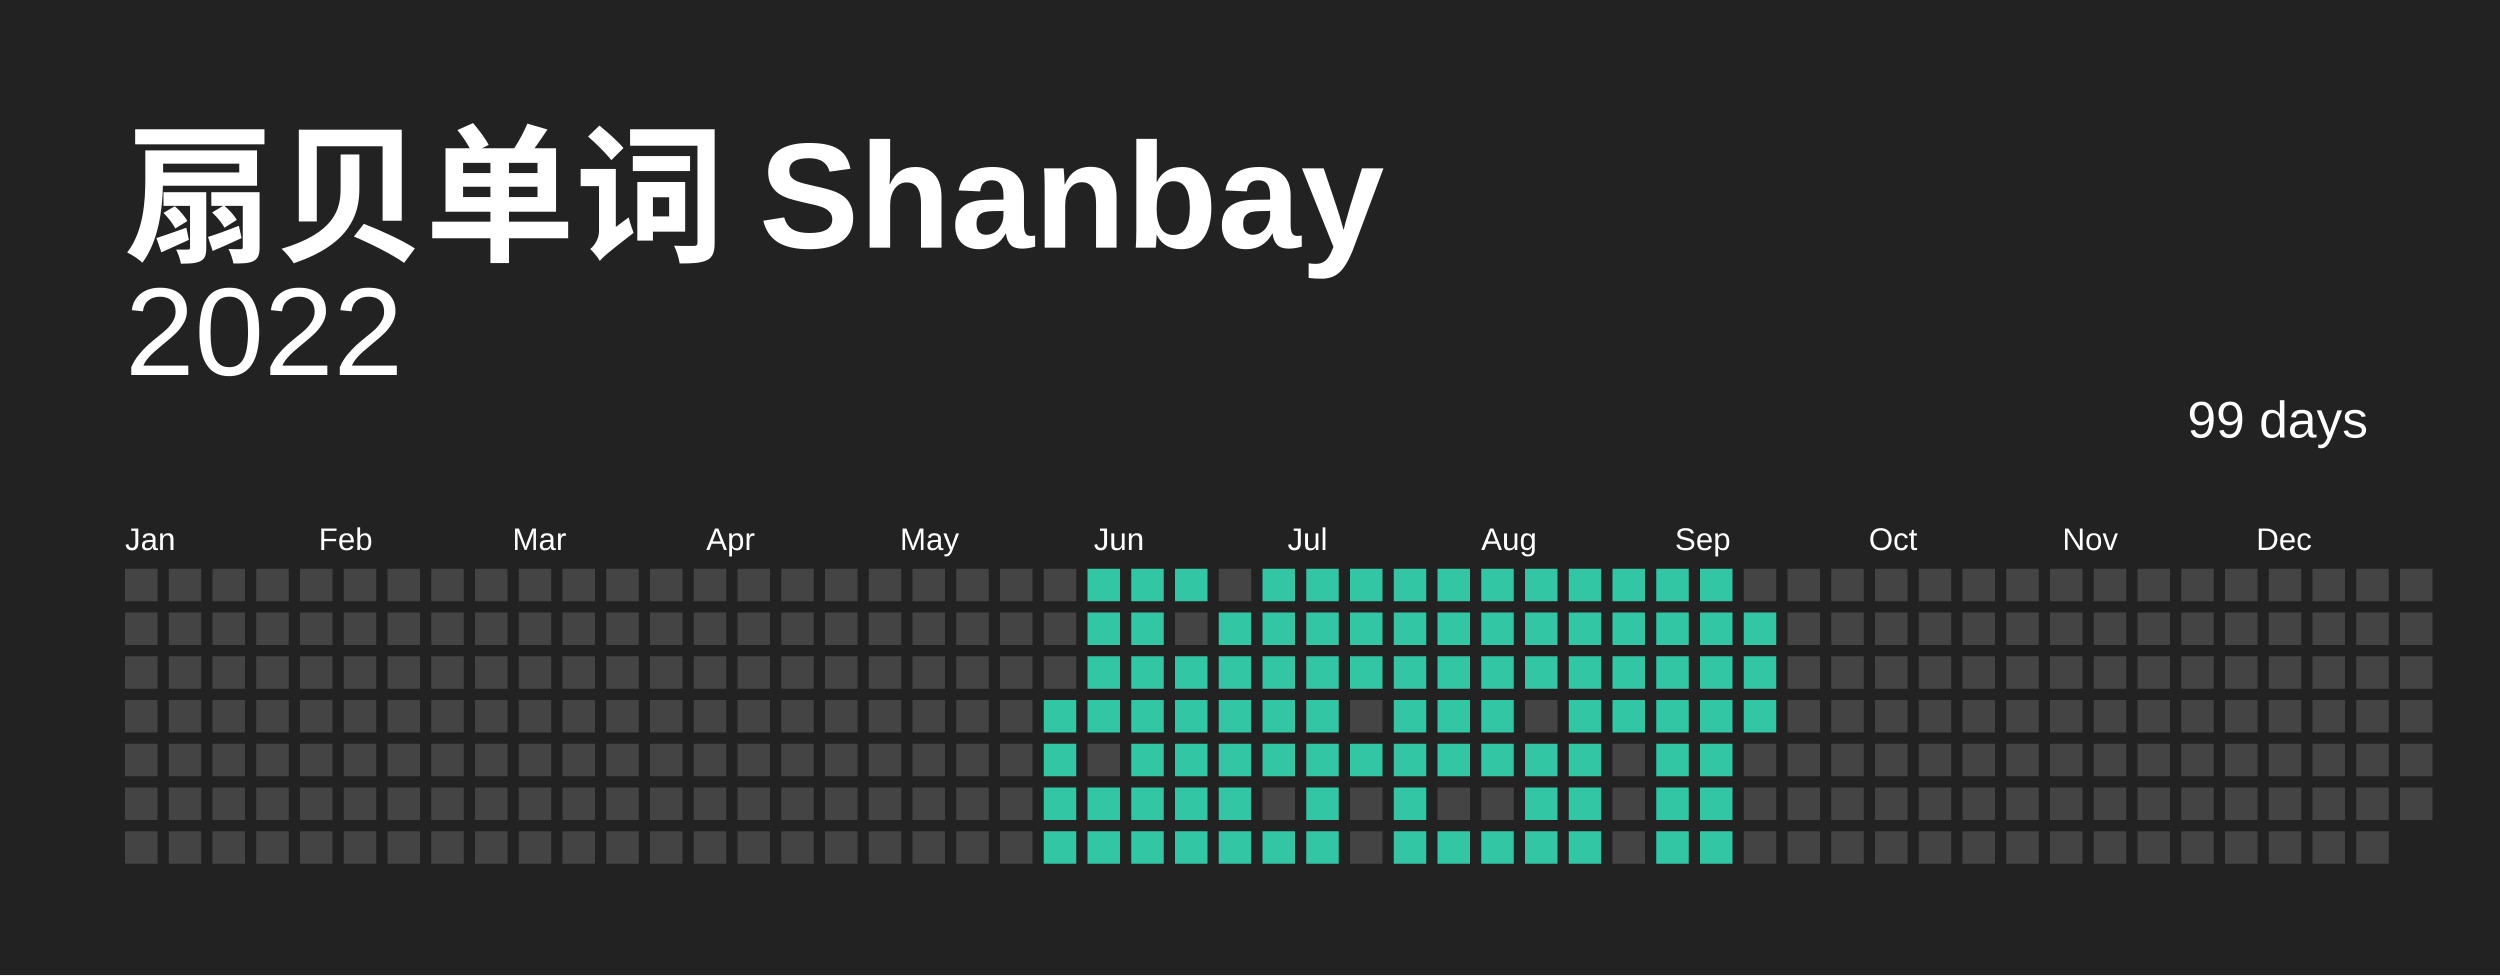
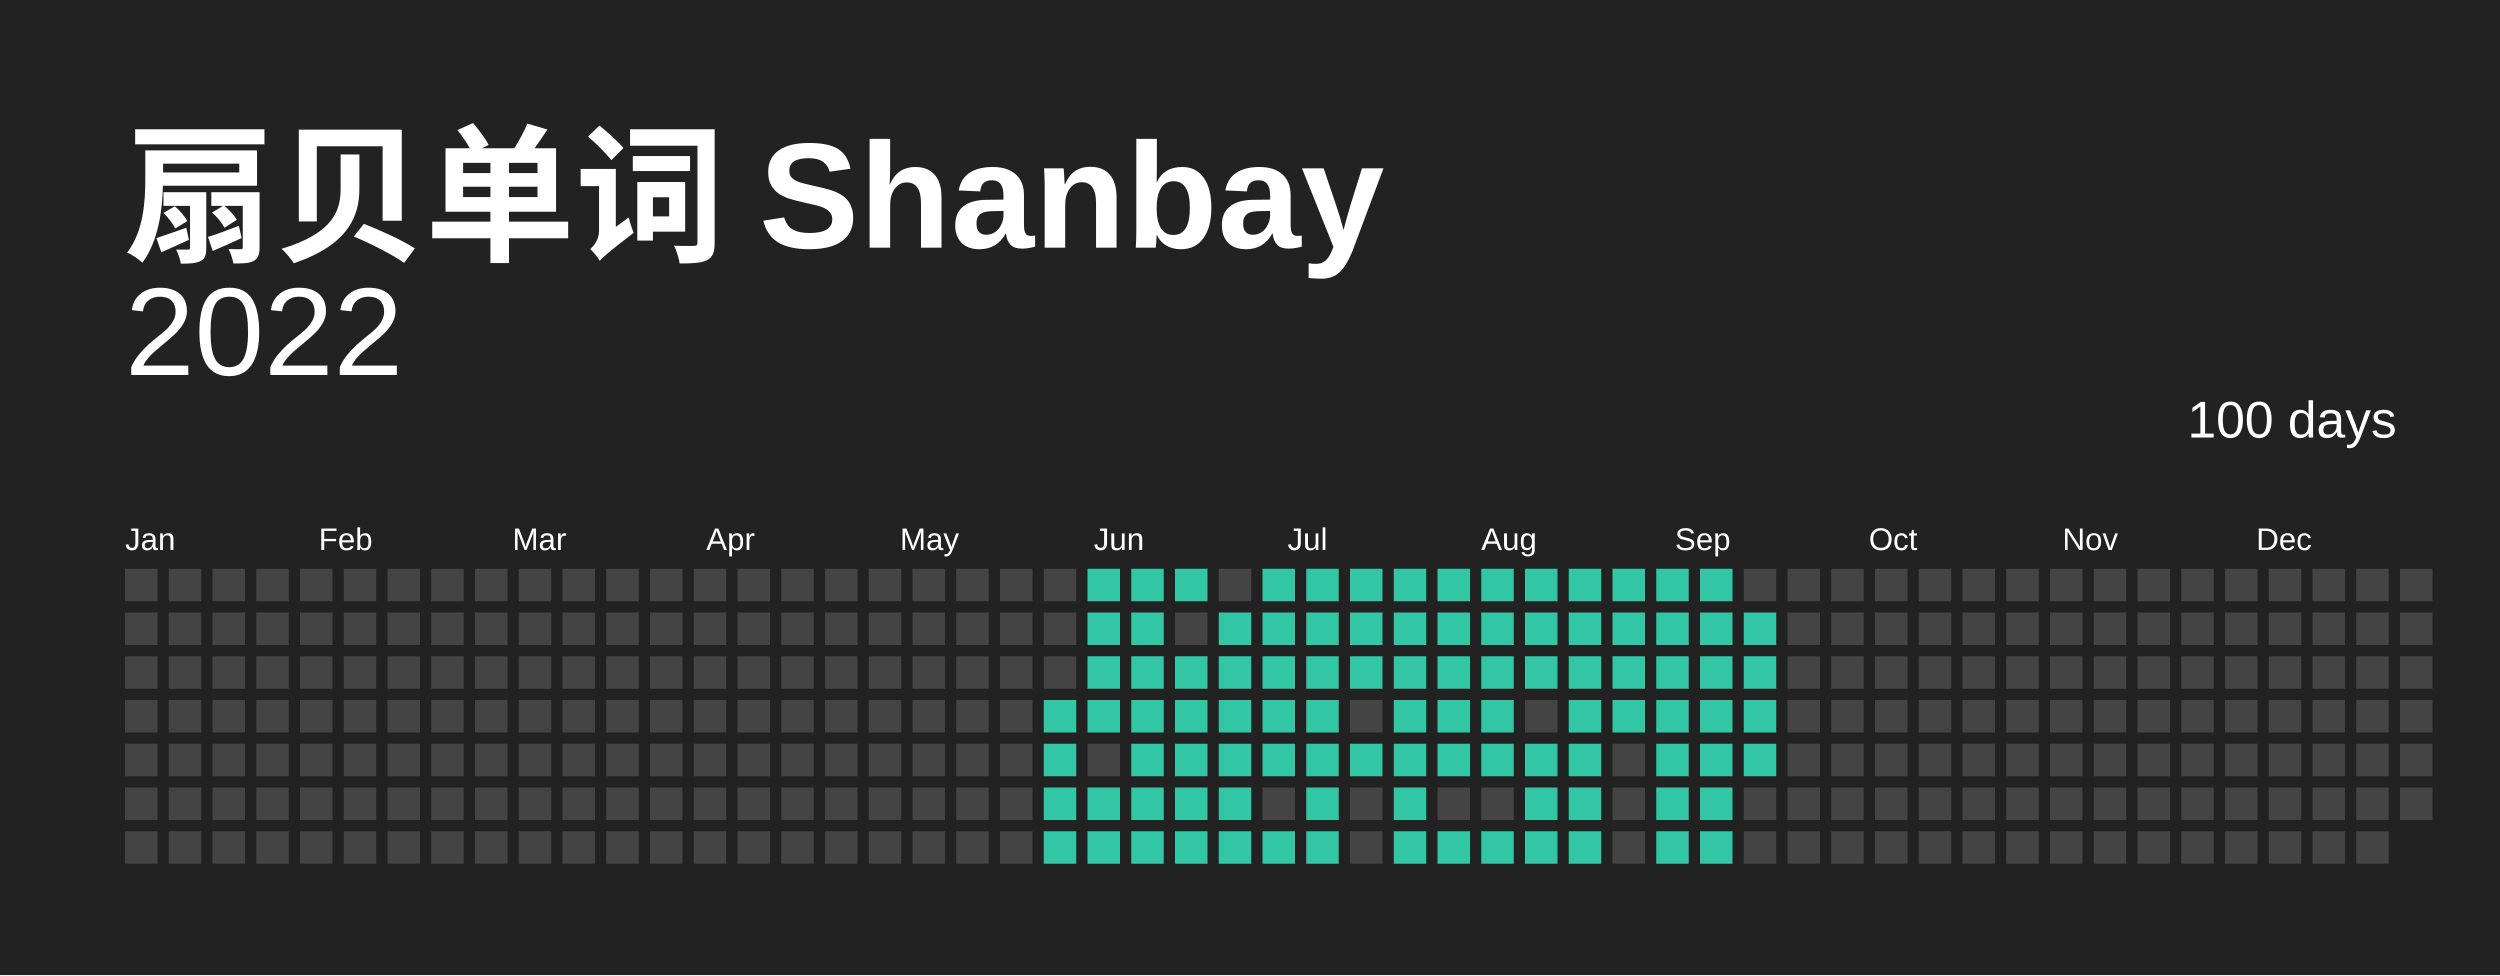
<svg xmlns="http://www.w3.org/2000/svg" baseProfile="full" height="78mm" version="1.1" viewBox="0,0,200,78" width="200mm">
  <defs />
  <rect fill="#222222" height="78" width="200" x="0" y="0" />
  <text fill="#FFFFFF" style="font-size:12px; font-family:Arial; font-weight:bold;" x="10" y="20"> 扇贝单词 Shanbay</text>
  <text alignment-baseline="hanging" fill="#FFFFFF" style="font-size:10.0px; font-family:Arial;" x="10" y="30">2022</text>
-   <text alignment-baseline="hanging" fill="#FFFFFF" style="font-size:4.125px; font-family:Arial;" x="175" y="35">99 days</text>
+   <text alignment-baseline="hanging" fill="#FFFFFF" style="font-size:4.125px; font-family:Arial;" x="175" y="35">100 days</text>
  <text fill="#FFFFFF" style="font-size:2.5px; font-family:Arial" x="10.0" y="44">Jan</text>
  <text fill="#FFFFFF" style="font-size:2.5px; font-family:Arial" x="25.5" y="44">Feb</text>
  <text fill="#FFFFFF" style="font-size:2.5px; font-family:Arial" x="41.0" y="44">Mar</text>
  <text fill="#FFFFFF" style="font-size:2.5px; font-family:Arial" x="56.5" y="44">Apr</text>
  <text fill="#FFFFFF" style="font-size:2.5px; font-family:Arial" x="72.0" y="44">May</text>
  <text fill="#FFFFFF" style="font-size:2.5px; font-family:Arial" x="87.5" y="44">Jun</text>
  <text fill="#FFFFFF" style="font-size:2.5px; font-family:Arial" x="103.0" y="44">Jul</text>
  <text fill="#FFFFFF" style="font-size:2.5px; font-family:Arial" x="118.5" y="44">Aug</text>
  <text fill="#FFFFFF" style="font-size:2.5px; font-family:Arial" x="134.0" y="44">Sep</text>
  <text fill="#FFFFFF" style="font-size:2.5px; font-family:Arial" x="149.5" y="44">Oct</text>
  <text fill="#FFFFFF" style="font-size:2.5px; font-family:Arial" x="165.0" y="44">Nov</text>
  <text fill="#FFFFFF" style="font-size:2.5px; font-family:Arial" x="180.5" y="44">Dec</text>
  <rect fill="#444444" height="2.6" width="2.6" x="10.0" y="45.5" />
  <rect fill="#444444" height="2.6" width="2.6" x="10.0" y="49.0" />
  <rect fill="#444444" height="2.6" width="2.6" x="10.0" y="52.5" />
  <rect fill="#444444" height="2.6" width="2.6" x="10.0" y="56.0" />
  <rect fill="#444444" height="2.6" width="2.6" x="10.0" y="59.5" />
  <rect fill="#444444" height="2.6" width="2.6" x="10.0" y="63.0" />
  <rect fill="#444444" height="2.6" width="2.6" x="10.0" y="66.5" />
  <rect fill="#444444" height="2.6" width="2.6" x="13.5" y="45.5" />
  <rect fill="#444444" height="2.6" width="2.6" x="13.5" y="49.0" />
  <rect fill="#444444" height="2.6" width="2.6" x="13.5" y="52.5" />
  <rect fill="#444444" height="2.6" width="2.6" x="13.5" y="56.0" />
  <rect fill="#444444" height="2.6" width="2.6" x="13.5" y="59.5" />
  <rect fill="#444444" height="2.6" width="2.6" x="13.5" y="63.0" />
  <rect fill="#444444" height="2.6" width="2.6" x="13.5" y="66.5" />
  <rect fill="#444444" height="2.6" width="2.6" x="17.0" y="45.5" />
  <rect fill="#444444" height="2.6" width="2.6" x="17.0" y="49.0" />
  <rect fill="#444444" height="2.6" width="2.6" x="17.0" y="52.5" />
  <rect fill="#444444" height="2.6" width="2.6" x="17.0" y="56.0" />
  <rect fill="#444444" height="2.6" width="2.6" x="17.0" y="59.5" />
  <rect fill="#444444" height="2.6" width="2.6" x="17.0" y="63.0" />
  <rect fill="#444444" height="2.6" width="2.6" x="17.0" y="66.5" />
  <rect fill="#444444" height="2.6" width="2.6" x="20.5" y="45.5" />
  <rect fill="#444444" height="2.6" width="2.6" x="20.5" y="49.0" />
  <rect fill="#444444" height="2.6" width="2.6" x="20.5" y="52.5" />
  <rect fill="#444444" height="2.6" width="2.6" x="20.5" y="56.0" />
  <rect fill="#444444" height="2.6" width="2.6" x="20.5" y="59.5" />
  <rect fill="#444444" height="2.6" width="2.6" x="20.5" y="63.0" />
  <rect fill="#444444" height="2.6" width="2.6" x="20.5" y="66.5" />
  <rect fill="#444444" height="2.6" width="2.6" x="24.0" y="45.5" />
  <rect fill="#444444" height="2.6" width="2.6" x="24.0" y="49.0" />
  <rect fill="#444444" height="2.6" width="2.6" x="24.0" y="52.5" />
  <rect fill="#444444" height="2.6" width="2.6" x="24.0" y="56.0" />
  <rect fill="#444444" height="2.6" width="2.6" x="24.0" y="59.5" />
  <rect fill="#444444" height="2.6" width="2.6" x="24.0" y="63.0" />
  <rect fill="#444444" height="2.6" width="2.6" x="24.0" y="66.5" />
  <rect fill="#444444" height="2.6" width="2.6" x="27.5" y="45.5" />
  <rect fill="#444444" height="2.6" width="2.6" x="27.5" y="49.0" />
  <rect fill="#444444" height="2.6" width="2.6" x="27.5" y="52.5" />
  <rect fill="#444444" height="2.6" width="2.6" x="27.5" y="56.0" />
  <rect fill="#444444" height="2.6" width="2.6" x="27.5" y="59.5" />
  <rect fill="#444444" height="2.6" width="2.6" x="27.5" y="63.0" />
  <rect fill="#444444" height="2.6" width="2.6" x="27.5" y="66.5" />
  <rect fill="#444444" height="2.6" width="2.6" x="31.0" y="45.5" />
  <rect fill="#444444" height="2.6" width="2.6" x="31.0" y="49.0" />
  <rect fill="#444444" height="2.6" width="2.6" x="31.0" y="52.5" />
  <rect fill="#444444" height="2.6" width="2.6" x="31.0" y="56.0" />
  <rect fill="#444444" height="2.6" width="2.6" x="31.0" y="59.5" />
  <rect fill="#444444" height="2.6" width="2.6" x="31.0" y="63.0" />
  <rect fill="#444444" height="2.6" width="2.6" x="31.0" y="66.5" />
  <rect fill="#444444" height="2.6" width="2.6" x="34.5" y="45.5" />
  <rect fill="#444444" height="2.6" width="2.6" x="34.5" y="49.0" />
  <rect fill="#444444" height="2.6" width="2.6" x="34.5" y="52.5" />
  <rect fill="#444444" height="2.6" width="2.6" x="34.5" y="56.0" />
  <rect fill="#444444" height="2.6" width="2.6" x="34.5" y="59.5" />
  <rect fill="#444444" height="2.6" width="2.6" x="34.5" y="63.0" />
  <rect fill="#444444" height="2.6" width="2.6" x="34.5" y="66.5" />
  <rect fill="#444444" height="2.6" width="2.6" x="38.0" y="45.5" />
  <rect fill="#444444" height="2.6" width="2.6" x="38.0" y="49.0" />
  <rect fill="#444444" height="2.6" width="2.6" x="38.0" y="52.5" />
  <rect fill="#444444" height="2.6" width="2.6" x="38.0" y="56.0" />
  <rect fill="#444444" height="2.6" width="2.6" x="38.0" y="59.5" />
  <rect fill="#444444" height="2.6" width="2.6" x="38.0" y="63.0" />
  <rect fill="#444444" height="2.6" width="2.6" x="38.0" y="66.5" />
  <rect fill="#444444" height="2.6" width="2.6" x="41.5" y="45.5" />
  <rect fill="#444444" height="2.6" width="2.6" x="41.5" y="49.0" />
  <rect fill="#444444" height="2.6" width="2.6" x="41.5" y="52.5" />
  <rect fill="#444444" height="2.6" width="2.6" x="41.5" y="56.0" />
  <rect fill="#444444" height="2.6" width="2.6" x="41.5" y="59.5" />
  <rect fill="#444444" height="2.6" width="2.6" x="41.5" y="63.0" />
  <rect fill="#444444" height="2.6" width="2.6" x="41.5" y="66.5" />
  <rect fill="#444444" height="2.6" width="2.6" x="45.0" y="45.5" />
  <rect fill="#444444" height="2.6" width="2.6" x="45.0" y="49.0" />
  <rect fill="#444444" height="2.6" width="2.6" x="45.0" y="52.5" />
  <rect fill="#444444" height="2.6" width="2.6" x="45.0" y="56.0" />
  <rect fill="#444444" height="2.6" width="2.6" x="45.0" y="59.5" />
  <rect fill="#444444" height="2.6" width="2.6" x="45.0" y="63.0" />
  <rect fill="#444444" height="2.6" width="2.6" x="45.0" y="66.5" />
  <rect fill="#444444" height="2.6" width="2.6" x="48.5" y="45.5" />
  <rect fill="#444444" height="2.6" width="2.6" x="48.5" y="49.0" />
  <rect fill="#444444" height="2.6" width="2.6" x="48.5" y="52.5" />
  <rect fill="#444444" height="2.6" width="2.6" x="48.5" y="56.0" />
  <rect fill="#444444" height="2.6" width="2.6" x="48.5" y="59.5" />
  <rect fill="#444444" height="2.6" width="2.6" x="48.5" y="63.0" />
  <rect fill="#444444" height="2.6" width="2.6" x="48.5" y="66.5" />
  <rect fill="#444444" height="2.6" width="2.6" x="52.0" y="45.5" />
  <rect fill="#444444" height="2.6" width="2.6" x="52.0" y="49.0" />
  <rect fill="#444444" height="2.6" width="2.6" x="52.0" y="52.5" />
  <rect fill="#444444" height="2.6" width="2.6" x="52.0" y="56.0" />
  <rect fill="#444444" height="2.6" width="2.6" x="52.0" y="59.5" />
  <rect fill="#444444" height="2.6" width="2.6" x="52.0" y="63.0" />
  <rect fill="#444444" height="2.6" width="2.6" x="52.0" y="66.5" />
  <rect fill="#444444" height="2.6" width="2.6" x="55.5" y="45.5" />
  <rect fill="#444444" height="2.6" width="2.6" x="55.5" y="49.0" />
  <rect fill="#444444" height="2.6" width="2.6" x="55.5" y="52.5" />
  <rect fill="#444444" height="2.6" width="2.6" x="55.5" y="56.0" />
  <rect fill="#444444" height="2.6" width="2.6" x="55.5" y="59.5" />
  <rect fill="#444444" height="2.6" width="2.6" x="55.5" y="63.0" />
  <rect fill="#444444" height="2.6" width="2.6" x="55.5" y="66.5" />
  <rect fill="#444444" height="2.6" width="2.6" x="59.0" y="45.5" />
  <rect fill="#444444" height="2.6" width="2.6" x="59.0" y="49.0" />
  <rect fill="#444444" height="2.6" width="2.6" x="59.0" y="52.5" />
  <rect fill="#444444" height="2.6" width="2.6" x="59.0" y="56.0" />
  <rect fill="#444444" height="2.6" width="2.6" x="59.0" y="59.5" />
  <rect fill="#444444" height="2.6" width="2.6" x="59.0" y="63.0" />
  <rect fill="#444444" height="2.6" width="2.6" x="59.0" y="66.5" />
  <rect fill="#444444" height="2.6" width="2.6" x="62.5" y="45.5" />
  <rect fill="#444444" height="2.6" width="2.6" x="62.5" y="49.0" />
  <rect fill="#444444" height="2.6" width="2.6" x="62.5" y="52.5" />
  <rect fill="#444444" height="2.6" width="2.6" x="62.5" y="56.0" />
  <rect fill="#444444" height="2.6" width="2.6" x="62.5" y="59.5" />
  <rect fill="#444444" height="2.6" width="2.6" x="62.5" y="63.0" />
  <rect fill="#444444" height="2.6" width="2.6" x="62.5" y="66.5" />
  <rect fill="#444444" height="2.6" width="2.6" x="66.0" y="45.5" />
  <rect fill="#444444" height="2.6" width="2.6" x="66.0" y="49.0" />
  <rect fill="#444444" height="2.6" width="2.6" x="66.0" y="52.5" />
  <rect fill="#444444" height="2.6" width="2.6" x="66.0" y="56.0" />
  <rect fill="#444444" height="2.6" width="2.6" x="66.0" y="59.5" />
  <rect fill="#444444" height="2.6" width="2.6" x="66.0" y="63.0" />
  <rect fill="#444444" height="2.6" width="2.6" x="66.0" y="66.5" />
  <rect fill="#444444" height="2.6" width="2.6" x="69.5" y="45.5" />
  <rect fill="#444444" height="2.6" width="2.6" x="69.5" y="49.0" />
  <rect fill="#444444" height="2.6" width="2.6" x="69.5" y="52.5" />
  <rect fill="#444444" height="2.6" width="2.6" x="69.5" y="56.0" />
  <rect fill="#444444" height="2.6" width="2.6" x="69.5" y="59.5" />
  <rect fill="#444444" height="2.6" width="2.6" x="69.5" y="63.0" />
  <rect fill="#444444" height="2.6" width="2.6" x="69.5" y="66.5" />
  <rect fill="#444444" height="2.6" width="2.6" x="73.0" y="45.5" />
  <rect fill="#444444" height="2.6" width="2.6" x="73.0" y="49.0" />
  <rect fill="#444444" height="2.6" width="2.6" x="73.0" y="52.5" />
  <rect fill="#444444" height="2.6" width="2.6" x="73.0" y="56.0" />
  <rect fill="#444444" height="2.6" width="2.6" x="73.0" y="59.5" />
  <rect fill="#444444" height="2.6" width="2.6" x="73.0" y="63.0" />
  <rect fill="#444444" height="2.6" width="2.6" x="73.0" y="66.5" />
  <rect fill="#444444" height="2.6" width="2.6" x="76.5" y="45.5" />
  <rect fill="#444444" height="2.6" width="2.6" x="76.5" y="49.0" />
  <rect fill="#444444" height="2.6" width="2.6" x="76.5" y="52.5" />
  <rect fill="#444444" height="2.6" width="2.6" x="76.5" y="56.0" />
  <rect fill="#444444" height="2.6" width="2.6" x="76.5" y="59.5" />
  <rect fill="#444444" height="2.6" width="2.6" x="76.5" y="63.0" />
  <rect fill="#444444" height="2.6" width="2.6" x="76.5" y="66.5" />
  <rect fill="#444444" height="2.6" width="2.6" x="80.0" y="45.5" />
  <rect fill="#444444" height="2.6" width="2.6" x="80.0" y="49.0" />
  <rect fill="#444444" height="2.6" width="2.6" x="80.0" y="52.5" />
  <rect fill="#444444" height="2.6" width="2.6" x="80.0" y="56.0" />
  <rect fill="#444444" height="2.6" width="2.6" x="80.0" y="59.5" />
  <rect fill="#444444" height="2.6" width="2.6" x="80.0" y="63.0" />
  <rect fill="#444444" height="2.6" width="2.6" x="80.0" y="66.5" />
  <rect fill="#444444" height="2.6" width="2.6" x="83.5" y="45.5" />
  <rect fill="#444444" height="2.6" width="2.6" x="83.5" y="49.0" />
  <rect fill="#444444" height="2.6" width="2.6" x="83.5" y="52.5" />
  <rect fill="#33C6A4" height="2.6" width="2.6" x="83.5" y="56.0" />
  <rect fill="#33C6A4" height="2.6" width="2.6" x="83.5" y="59.5" />
  <rect fill="#33C6A4" height="2.6" width="2.6" x="83.5" y="63.0" />
  <rect fill="#33C6A4" height="2.6" width="2.6" x="83.5" y="66.5" />
  <rect fill="#33C6A4" height="2.6" width="2.6" x="87.0" y="45.5" />
  <rect fill="#33C6A4" height="2.6" width="2.6" x="87.0" y="49.0" />
  <rect fill="#33C6A4" height="2.6" width="2.6" x="87.0" y="52.5" />
  <rect fill="#33C6A4" height="2.6" width="2.6" x="87.0" y="56.0" />
  <rect fill="#444444" height="2.6" width="2.6" x="87.0" y="59.5" />
  <rect fill="#33C6A4" height="2.6" width="2.6" x="87.0" y="63.0" />
  <rect fill="#33C6A4" height="2.6" width="2.6" x="87.0" y="66.5" />
  <rect fill="#33C6A4" height="2.6" width="2.6" x="90.5" y="45.5" />
  <rect fill="#33C6A4" height="2.6" width="2.6" x="90.5" y="49.0" />
  <rect fill="#33C6A4" height="2.6" width="2.6" x="90.5" y="52.5" />
  <rect fill="#33C6A4" height="2.6" width="2.6" x="90.5" y="56.0" />
  <rect fill="#33C6A4" height="2.6" width="2.6" x="90.5" y="59.5" />
  <rect fill="#33C6A4" height="2.6" width="2.6" x="90.5" y="63.0" />
  <rect fill="#33C6A4" height="2.6" width="2.6" x="90.5" y="66.5" />
  <rect fill="#33C6A4" height="2.6" width="2.6" x="94.0" y="45.5" />
  <rect fill="#444444" height="2.6" width="2.6" x="94.0" y="49.0" />
  <rect fill="#33C6A4" height="2.6" width="2.6" x="94.0" y="52.5" />
  <rect fill="#33C6A4" height="2.6" width="2.6" x="94.0" y="56.0" />
  <rect fill="#33C6A4" height="2.6" width="2.6" x="94.0" y="59.5" />
  <rect fill="#33C6A4" height="2.6" width="2.6" x="94.0" y="63.0" />
  <rect fill="#33C6A4" height="2.6" width="2.6" x="94.0" y="66.5" />
  <rect fill="#444444" height="2.6" width="2.6" x="97.5" y="45.5" />
  <rect fill="#33C6A4" height="2.6" width="2.6" x="97.5" y="49.0" />
  <rect fill="#33C6A4" height="2.6" width="2.6" x="97.5" y="52.5" />
  <rect fill="#33C6A4" height="2.6" width="2.6" x="97.5" y="56.0" />
  <rect fill="#33C6A4" height="2.6" width="2.6" x="97.5" y="59.5" />
  <rect fill="#33C6A4" height="2.6" width="2.6" x="97.5" y="63.0" />
  <rect fill="#33C6A4" height="2.6" width="2.6" x="97.5" y="66.5" />
  <rect fill="#33C6A4" height="2.6" width="2.6" x="101.0" y="45.5" />
  <rect fill="#33C6A4" height="2.6" width="2.6" x="101.0" y="49.0" />
  <rect fill="#33C6A4" height="2.6" width="2.6" x="101.0" y="52.5" />
  <rect fill="#33C6A4" height="2.6" width="2.6" x="101.0" y="56.0" />
  <rect fill="#33C6A4" height="2.6" width="2.6" x="101.0" y="59.5" />
  <rect fill="#444444" height="2.6" width="2.6" x="101.0" y="63.0" />
  <rect fill="#33C6A4" height="2.6" width="2.6" x="101.0" y="66.5" />
  <rect fill="#33C6A4" height="2.6" width="2.6" x="104.5" y="45.5" />
  <rect fill="#33C6A4" height="2.6" width="2.6" x="104.5" y="49.0" />
  <rect fill="#33C6A4" height="2.6" width="2.6" x="104.5" y="52.5" />
  <rect fill="#33C6A4" height="2.6" width="2.6" x="104.5" y="56.0" />
  <rect fill="#33C6A4" height="2.6" width="2.6" x="104.5" y="59.5" />
  <rect fill="#33C6A4" height="2.6" width="2.6" x="104.5" y="63.0" />
  <rect fill="#33C6A4" height="2.6" width="2.6" x="104.5" y="66.5" />
  <rect fill="#33C6A4" height="2.6" width="2.6" x="108.0" y="45.5" />
  <rect fill="#33C6A4" height="2.6" width="2.6" x="108.0" y="49.0" />
  <rect fill="#33C6A4" height="2.6" width="2.6" x="108.0" y="52.5" />
  <rect fill="#444444" height="2.6" width="2.6" x="108.0" y="56.0" />
  <rect fill="#33C6A4" height="2.6" width="2.6" x="108.0" y="59.5" />
  <rect fill="#444444" height="2.6" width="2.6" x="108.0" y="63.0" />
  <rect fill="#444444" height="2.6" width="2.6" x="108.0" y="66.5" />
  <rect fill="#33C6A4" height="2.6" width="2.6" x="111.5" y="45.5" />
  <rect fill="#33C6A4" height="2.6" width="2.6" x="111.5" y="49.0" />
  <rect fill="#33C6A4" height="2.6" width="2.6" x="111.5" y="52.5" />
  <rect fill="#33C6A4" height="2.6" width="2.6" x="111.5" y="56.0" />
  <rect fill="#33C6A4" height="2.6" width="2.6" x="111.5" y="59.5" />
  <rect fill="#33C6A4" height="2.6" width="2.6" x="111.5" y="63.0" />
  <rect fill="#33C6A4" height="2.6" width="2.6" x="111.5" y="66.5" />
  <rect fill="#33C6A4" height="2.6" width="2.6" x="115.0" y="45.5" />
  <rect fill="#33C6A4" height="2.6" width="2.6" x="115.0" y="49.0" />
  <rect fill="#33C6A4" height="2.6" width="2.6" x="115.0" y="52.5" />
  <rect fill="#33C6A4" height="2.6" width="2.6" x="115.0" y="56.0" />
  <rect fill="#33C6A4" height="2.6" width="2.6" x="115.0" y="59.5" />
  <rect fill="#444444" height="2.6" width="2.6" x="115.0" y="63.0" />
  <rect fill="#33C6A4" height="2.6" width="2.6" x="115.0" y="66.5" />
  <rect fill="#33C6A4" height="2.6" width="2.6" x="118.5" y="45.5" />
  <rect fill="#33C6A4" height="2.6" width="2.6" x="118.5" y="49.0" />
  <rect fill="#33C6A4" height="2.6" width="2.6" x="118.5" y="52.5" />
  <rect fill="#33C6A4" height="2.6" width="2.6" x="118.5" y="56.0" />
  <rect fill="#33C6A4" height="2.6" width="2.6" x="118.5" y="59.5" />
  <rect fill="#444444" height="2.6" width="2.6" x="118.5" y="63.0" />
  <rect fill="#33C6A4" height="2.6" width="2.6" x="118.5" y="66.5" />
  <rect fill="#33C6A4" height="2.6" width="2.6" x="122.0" y="45.5" />
  <rect fill="#33C6A4" height="2.6" width="2.6" x="122.0" y="49.0" />
  <rect fill="#33C6A4" height="2.6" width="2.6" x="122.0" y="52.5" />
  <rect fill="#444444" height="2.6" width="2.6" x="122.0" y="56.0" />
  <rect fill="#33C6A4" height="2.6" width="2.6" x="122.0" y="59.5" />
  <rect fill="#33C6A4" height="2.6" width="2.6" x="122.0" y="63.0" />
  <rect fill="#33C6A4" height="2.6" width="2.6" x="122.0" y="66.5" />
  <rect fill="#33C6A4" height="2.6" width="2.6" x="125.5" y="45.5" />
  <rect fill="#33C6A4" height="2.6" width="2.6" x="125.5" y="49.0" />
  <rect fill="#33C6A4" height="2.6" width="2.6" x="125.5" y="52.5" />
  <rect fill="#33C6A4" height="2.6" width="2.6" x="125.5" y="56.0" />
  <rect fill="#33C6A4" height="2.6" width="2.6" x="125.5" y="59.5" />
  <rect fill="#33C6A4" height="2.6" width="2.6" x="125.5" y="63.0" />
  <rect fill="#33C6A4" height="2.6" width="2.6" x="125.5" y="66.5" />
  <rect fill="#33C6A4" height="2.6" width="2.6" x="129.0" y="45.5" />
  <rect fill="#33C6A4" height="2.6" width="2.6" x="129.0" y="49.0" />
  <rect fill="#33C6A4" height="2.6" width="2.6" x="129.0" y="52.5" />
  <rect fill="#33C6A4" height="2.6" width="2.6" x="129.0" y="56.0" />
  <rect fill="#444444" height="2.6" width="2.6" x="129.0" y="59.5" />
  <rect fill="#444444" height="2.6" width="2.6" x="129.0" y="63.0" />
  <rect fill="#444444" height="2.6" width="2.6" x="129.0" y="66.5" />
  <rect fill="#33C6A4" height="2.6" width="2.6" x="132.5" y="45.5" />
  <rect fill="#33C6A4" height="2.6" width="2.6" x="132.5" y="49.0" />
  <rect fill="#33C6A4" height="2.6" width="2.6" x="132.5" y="52.5" />
  <rect fill="#33C6A4" height="2.6" width="2.6" x="132.5" y="56.0" />
  <rect fill="#33C6A4" height="2.6" width="2.6" x="132.5" y="59.5" />
  <rect fill="#33C6A4" height="2.6" width="2.6" x="132.5" y="63.0" />
  <rect fill="#33C6A4" height="2.6" width="2.6" x="132.5" y="66.5" />
  <rect fill="#33C6A4" height="2.6" width="2.6" x="136.0" y="45.5" />
  <rect fill="#33C6A4" height="2.6" width="2.6" x="136.0" y="49.0" />
  <rect fill="#33C6A4" height="2.6" width="2.6" x="136.0" y="52.5" />
  <rect fill="#33C6A4" height="2.6" width="2.6" x="136.0" y="56.0" />
  <rect fill="#33C6A4" height="2.6" width="2.6" x="136.0" y="59.5" />
  <rect fill="#33C6A4" height="2.6" width="2.6" x="136.0" y="63.0" />
  <rect fill="#33C6A4" height="2.6" width="2.6" x="136.0" y="66.5" />
  <rect fill="#444444" height="2.6" width="2.6" x="139.5" y="45.5" />
  <rect fill="#33C6A4" height="2.6" width="2.6" x="139.5" y="49.0" />
  <rect fill="#33C6A4" height="2.6" width="2.6" x="139.5" y="52.5" />
  <rect fill="#33C6A4" height="2.6" width="2.6" x="139.5" y="56.0" />
-   <rect fill="#444444" height="2.6" width="2.6" x="139.5" y="59.5" />
+   <rect fill="#33C6A4" height="2.6" width="2.6" x="139.5" y="59.5" />
  <rect fill="#444444" height="2.6" width="2.6" x="139.5" y="63.0" />
  <rect fill="#444444" height="2.6" width="2.6" x="139.5" y="66.5" />
  <rect fill="#444444" height="2.6" width="2.6" x="143.0" y="45.5" />
  <rect fill="#444444" height="2.6" width="2.6" x="143.0" y="49.0" />
  <rect fill="#444444" height="2.6" width="2.6" x="143.0" y="52.5" />
  <rect fill="#444444" height="2.6" width="2.6" x="143.0" y="56.0" />
  <rect fill="#444444" height="2.6" width="2.6" x="143.0" y="59.5" />
  <rect fill="#444444" height="2.6" width="2.6" x="143.0" y="63.0" />
  <rect fill="#444444" height="2.6" width="2.6" x="143.0" y="66.5" />
  <rect fill="#444444" height="2.6" width="2.6" x="146.5" y="45.5" />
  <rect fill="#444444" height="2.6" width="2.6" x="146.5" y="49.0" />
  <rect fill="#444444" height="2.6" width="2.6" x="146.5" y="52.5" />
  <rect fill="#444444" height="2.6" width="2.6" x="146.5" y="56.0" />
  <rect fill="#444444" height="2.6" width="2.6" x="146.5" y="59.5" />
  <rect fill="#444444" height="2.6" width="2.6" x="146.5" y="63.0" />
  <rect fill="#444444" height="2.6" width="2.6" x="146.5" y="66.5" />
  <rect fill="#444444" height="2.6" width="2.6" x="150.0" y="45.5" />
  <rect fill="#444444" height="2.6" width="2.6" x="150.0" y="49.0" />
  <rect fill="#444444" height="2.6" width="2.6" x="150.0" y="52.5" />
  <rect fill="#444444" height="2.6" width="2.6" x="150.0" y="56.0" />
  <rect fill="#444444" height="2.6" width="2.6" x="150.0" y="59.5" />
  <rect fill="#444444" height="2.6" width="2.6" x="150.0" y="63.0" />
  <rect fill="#444444" height="2.6" width="2.6" x="150.0" y="66.5" />
  <rect fill="#444444" height="2.6" width="2.6" x="153.5" y="45.5" />
  <rect fill="#444444" height="2.6" width="2.6" x="153.5" y="49.0" />
  <rect fill="#444444" height="2.6" width="2.6" x="153.5" y="52.5" />
  <rect fill="#444444" height="2.6" width="2.6" x="153.5" y="56.0" />
  <rect fill="#444444" height="2.6" width="2.6" x="153.5" y="59.5" />
  <rect fill="#444444" height="2.6" width="2.6" x="153.5" y="63.0" />
  <rect fill="#444444" height="2.6" width="2.6" x="153.5" y="66.5" />
  <rect fill="#444444" height="2.6" width="2.6" x="157.0" y="45.5" />
  <rect fill="#444444" height="2.6" width="2.6" x="157.0" y="49.0" />
  <rect fill="#444444" height="2.6" width="2.6" x="157.0" y="52.5" />
  <rect fill="#444444" height="2.6" width="2.6" x="157.0" y="56.0" />
  <rect fill="#444444" height="2.6" width="2.6" x="157.0" y="59.5" />
  <rect fill="#444444" height="2.6" width="2.6" x="157.0" y="63.0" />
  <rect fill="#444444" height="2.6" width="2.6" x="157.0" y="66.5" />
  <rect fill="#444444" height="2.6" width="2.6" x="160.5" y="45.5" />
  <rect fill="#444444" height="2.6" width="2.6" x="160.5" y="49.0" />
  <rect fill="#444444" height="2.6" width="2.6" x="160.5" y="52.5" />
  <rect fill="#444444" height="2.6" width="2.6" x="160.5" y="56.0" />
  <rect fill="#444444" height="2.6" width="2.6" x="160.5" y="59.5" />
  <rect fill="#444444" height="2.6" width="2.6" x="160.5" y="63.0" />
  <rect fill="#444444" height="2.6" width="2.6" x="160.5" y="66.5" />
  <rect fill="#444444" height="2.6" width="2.6" x="164.0" y="45.5" />
  <rect fill="#444444" height="2.6" width="2.6" x="164.0" y="49.0" />
  <rect fill="#444444" height="2.6" width="2.6" x="164.0" y="52.5" />
  <rect fill="#444444" height="2.6" width="2.6" x="164.0" y="56.0" />
  <rect fill="#444444" height="2.6" width="2.6" x="164.0" y="59.5" />
  <rect fill="#444444" height="2.6" width="2.6" x="164.0" y="63.0" />
  <rect fill="#444444" height="2.6" width="2.6" x="164.0" y="66.5" />
  <rect fill="#444444" height="2.6" width="2.6" x="167.5" y="45.5" />
  <rect fill="#444444" height="2.6" width="2.6" x="167.5" y="49.0" />
  <rect fill="#444444" height="2.6" width="2.6" x="167.5" y="52.5" />
  <rect fill="#444444" height="2.6" width="2.6" x="167.5" y="56.0" />
  <rect fill="#444444" height="2.6" width="2.6" x="167.5" y="59.5" />
  <rect fill="#444444" height="2.6" width="2.6" x="167.5" y="63.0" />
  <rect fill="#444444" height="2.6" width="2.6" x="167.5" y="66.5" />
  <rect fill="#444444" height="2.6" width="2.6" x="171.0" y="45.5" />
  <rect fill="#444444" height="2.6" width="2.6" x="171.0" y="49.0" />
  <rect fill="#444444" height="2.6" width="2.6" x="171.0" y="52.5" />
  <rect fill="#444444" height="2.6" width="2.6" x="171.0" y="56.0" />
  <rect fill="#444444" height="2.6" width="2.6" x="171.0" y="59.5" />
  <rect fill="#444444" height="2.6" width="2.6" x="171.0" y="63.0" />
  <rect fill="#444444" height="2.6" width="2.6" x="171.0" y="66.5" />
  <rect fill="#444444" height="2.6" width="2.6" x="174.5" y="45.5" />
  <rect fill="#444444" height="2.6" width="2.6" x="174.5" y="49.0" />
  <rect fill="#444444" height="2.6" width="2.6" x="174.5" y="52.5" />
  <rect fill="#444444" height="2.6" width="2.6" x="174.5" y="56.0" />
  <rect fill="#444444" height="2.6" width="2.6" x="174.5" y="59.5" />
  <rect fill="#444444" height="2.6" width="2.6" x="174.5" y="63.0" />
  <rect fill="#444444" height="2.6" width="2.6" x="174.5" y="66.5" />
  <rect fill="#444444" height="2.6" width="2.6" x="178.0" y="45.5" />
  <rect fill="#444444" height="2.6" width="2.6" x="178.0" y="49.0" />
  <rect fill="#444444" height="2.6" width="2.6" x="178.0" y="52.5" />
  <rect fill="#444444" height="2.6" width="2.6" x="178.0" y="56.0" />
  <rect fill="#444444" height="2.6" width="2.6" x="178.0" y="59.5" />
  <rect fill="#444444" height="2.6" width="2.6" x="178.0" y="63.0" />
  <rect fill="#444444" height="2.6" width="2.6" x="178.0" y="66.5" />
  <rect fill="#444444" height="2.6" width="2.6" x="181.5" y="45.5" />
  <rect fill="#444444" height="2.6" width="2.6" x="181.5" y="49.0" />
  <rect fill="#444444" height="2.6" width="2.6" x="181.5" y="52.5" />
  <rect fill="#444444" height="2.6" width="2.6" x="181.5" y="56.0" />
  <rect fill="#444444" height="2.6" width="2.6" x="181.5" y="59.5" />
  <rect fill="#444444" height="2.6" width="2.6" x="181.5" y="63.0" />
  <rect fill="#444444" height="2.6" width="2.6" x="181.5" y="66.5" />
  <rect fill="#444444" height="2.6" width="2.6" x="185.0" y="45.5" />
  <rect fill="#444444" height="2.6" width="2.6" x="185.0" y="49.0" />
  <rect fill="#444444" height="2.6" width="2.6" x="185.0" y="52.5" />
  <rect fill="#444444" height="2.6" width="2.6" x="185.0" y="56.0" />
  <rect fill="#444444" height="2.6" width="2.6" x="185.0" y="59.5" />
  <rect fill="#444444" height="2.6" width="2.6" x="185.0" y="63.0" />
  <rect fill="#444444" height="2.6" width="2.6" x="185.0" y="66.5" />
  <rect fill="#444444" height="2.6" width="2.6" x="188.5" y="45.5" />
  <rect fill="#444444" height="2.6" width="2.6" x="188.5" y="49.0" />
  <rect fill="#444444" height="2.6" width="2.6" x="188.5" y="52.5" />
  <rect fill="#444444" height="2.6" width="2.6" x="188.5" y="56.0" />
  <rect fill="#444444" height="2.6" width="2.6" x="188.5" y="59.5" />
  <rect fill="#444444" height="2.6" width="2.6" x="188.5" y="63.0" />
  <rect fill="#444444" height="2.6" width="2.6" x="188.5" y="66.5" />
  <rect fill="#444444" height="2.6" width="2.6" x="192.0" y="45.5" />
  <rect fill="#444444" height="2.6" width="2.6" x="192.0" y="49.0" />
  <rect fill="#444444" height="2.6" width="2.6" x="192.0" y="52.5" />
  <rect fill="#444444" height="2.6" width="2.6" x="192.0" y="56.0" />
  <rect fill="#444444" height="2.6" width="2.6" x="192.0" y="59.5" />
  <rect fill="#444444" height="2.6" width="2.6" x="192.0" y="63.0" />
</svg>
